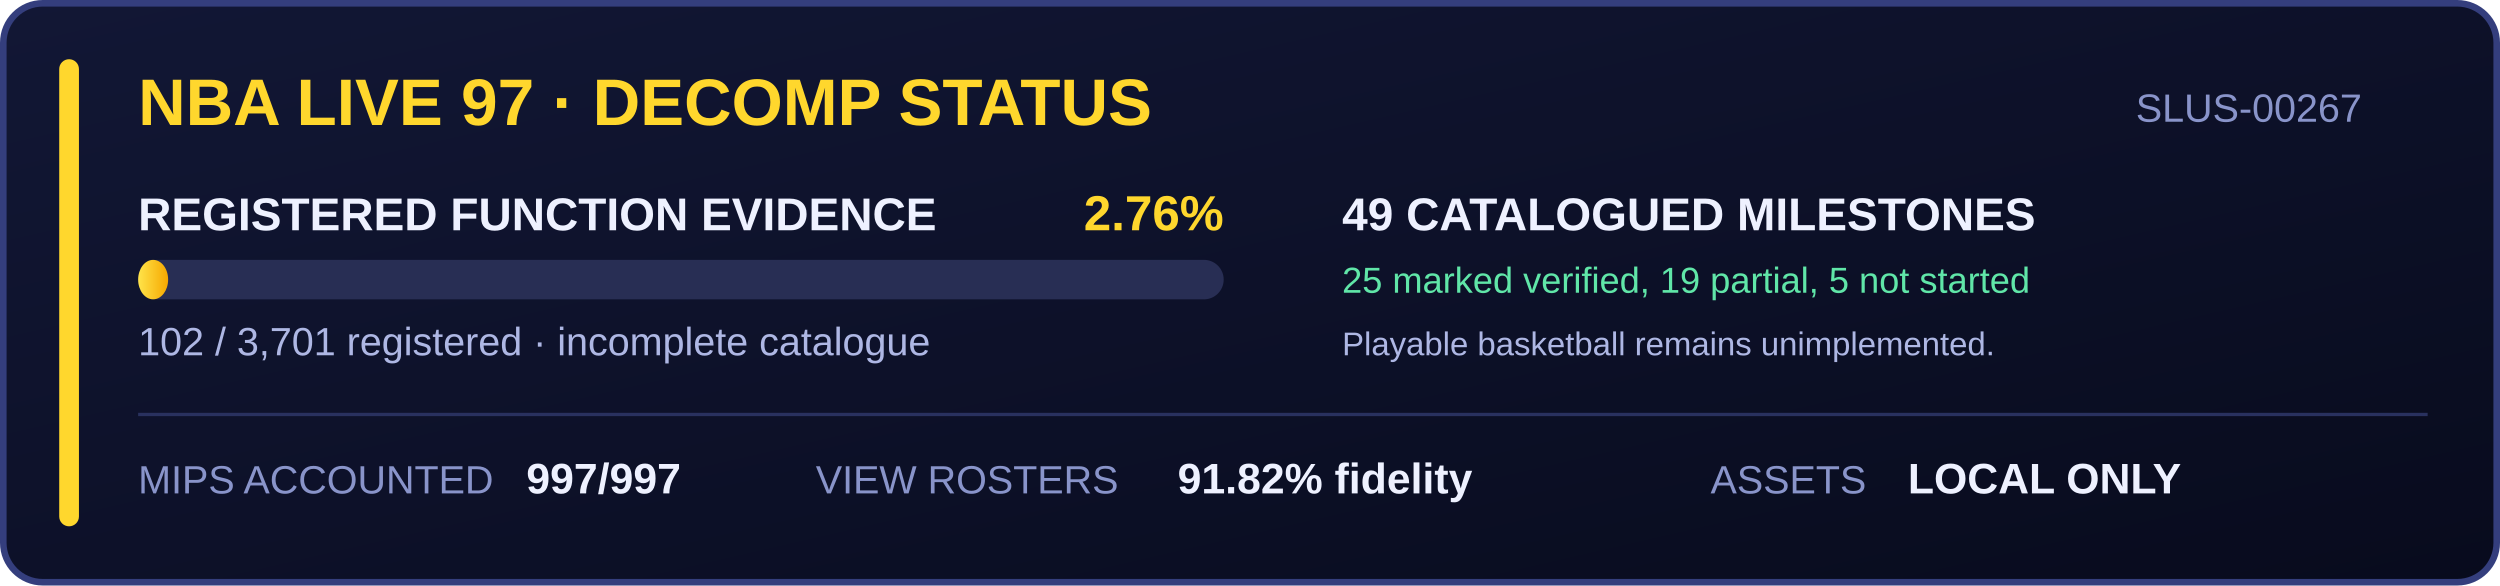
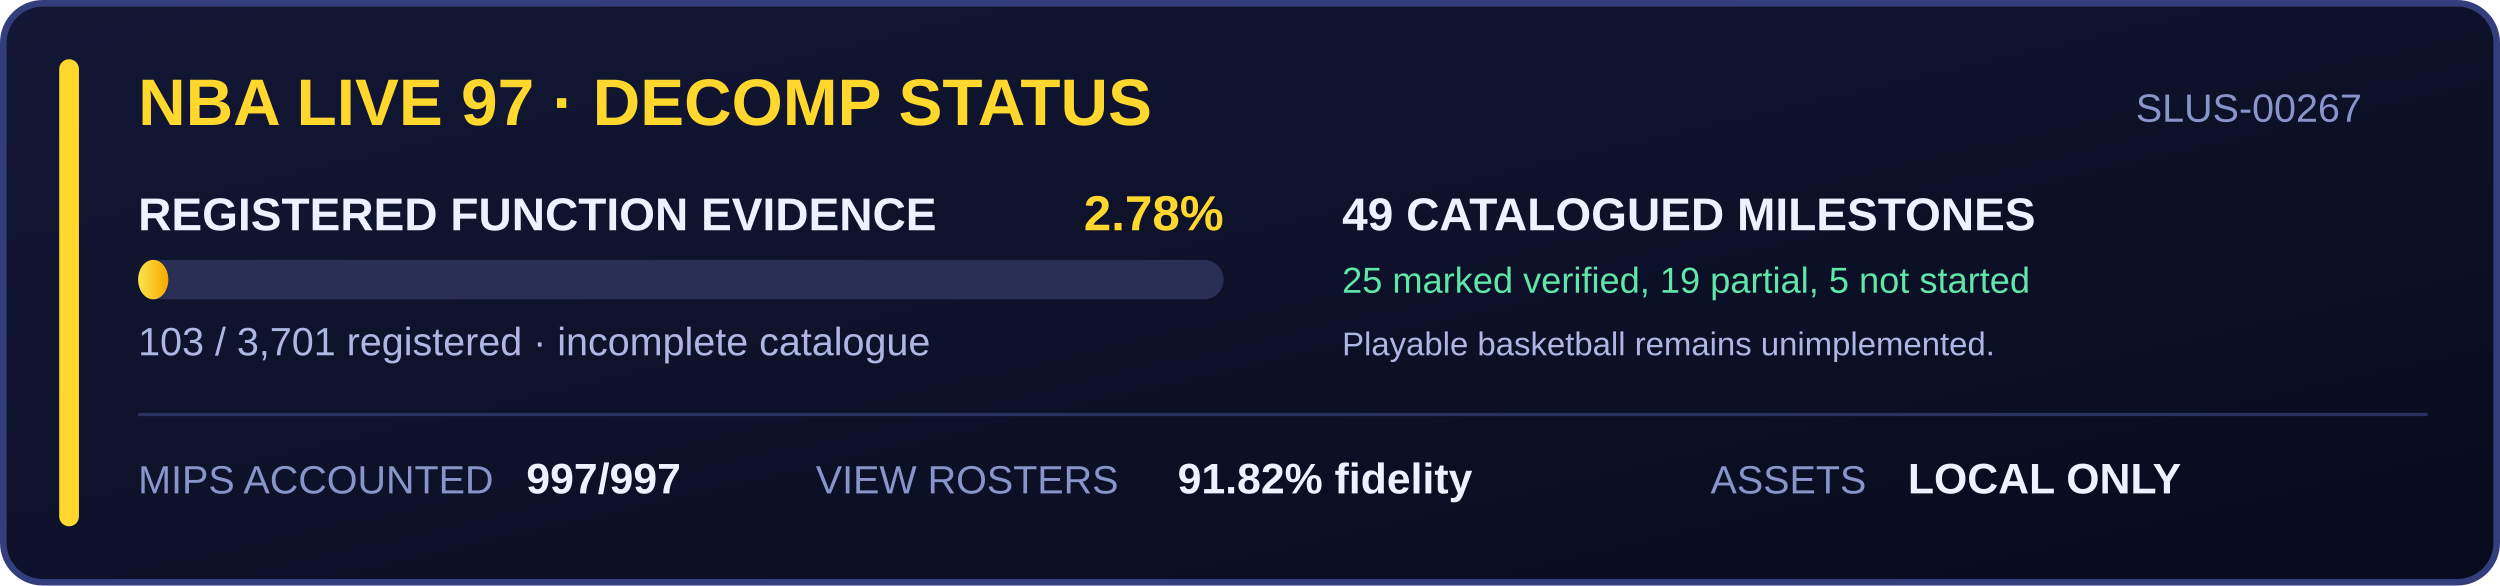
<svg xmlns="http://www.w3.org/2000/svg" width="760" height="178" viewBox="0 0 760 178" role="img" aria-labelledby="title desc">
  <defs>
    <linearGradient id="panel" x1="0" y1="0" x2="1" y2="1">
      <stop stop-color="#121735" />
      <stop offset="1" stop-color="#080b1d" />
    </linearGradient>
    <linearGradient id="gold" x1="0" y1="0" x2="1" y2="0">
      <stop stop-color="#ffe44a" />
      <stop offset="1" stop-color="#f6a800" />
    </linearGradient>
  </defs>
  <rect x="1" y="1" width="758" height="176" rx="12" fill="url(#panel)" stroke="#343e7d" stroke-width="2" />
  <rect x="18" y="18" width="6" height="142" rx="3" fill="#ffd72d" />
  <g font-family="Segoe UI, Arial, sans-serif">
    <text x="42" y="38" fill="#ffd72d" font-size="20" font-weight="700">NBA LIVE 97 · DECOMP STATUS</text>
    <text x="718" y="37" fill="#8994ca" font-size="12" text-anchor="end">SLUS-00267</text>
    <text x="42" y="70" fill="#eef1ff" font-size="14" font-weight="600">REGISTERED FUNCTION EVIDENCE</text>
-     <text x="372" y="70" fill="#ffd72d" font-size="15" font-weight="700" text-anchor="end">2.76%</text>
+     <text x="372" y="70" fill="#ffd72d" font-size="15" font-weight="700" text-anchor="end">2.78%</text>
    <rect x="42" y="79" width="330" height="12" rx="6" fill="#282e54" />
-     <rect x="42" y="79" width="9.11" height="12" rx="6" fill="url(#gold)" />
-     <text x="42" y="108" fill="#aeb7e4" font-size="12">102 / 3,701 registered · incomplete catalogue</text>
+     <rect x="42" y="79" width="9.17" height="12" rx="6" fill="url(#gold)" />
+     <text x="42" y="108" fill="#aeb7e4" font-size="12">103 / 3,701 registered · incomplete catalogue</text>
    <text x="408" y="70" fill="#eef1ff" font-size="14" font-weight="600">49 CATALOGUED MILESTONES</text>
    <text x="408" y="89" fill="#60e6a8" font-size="11">25 marked verified, 19 partial, 5 not started</text>
    <text x="408" y="108" fill="#aeb7e4" font-size="10">Playable basketball remains unimplemented.</text>
    <line x1="42" y1="126" x2="738" y2="126" stroke="#29315f" />
    <text x="42" y="150" fill="#8994ca" font-size="12">MIPS ACCOUNTED</text>
    <text x="160" y="150" fill="#eef1ff" font-size="13" font-weight="700">997/997</text>
    <text x="248" y="150" fill="#8994ca" font-size="12">VIEW ROSTERS</text>
    <text x="358" y="150" fill="#eef1ff" font-size="13" font-weight="700">91.82% fidelity</text>
    <text x="520" y="150" fill="#8994ca" font-size="12">ASSETS</text>
    <text x="580" y="150" fill="#eef1ff" font-size="13" font-weight="700">LOCAL ONLY</text>
  </g>
</svg>
